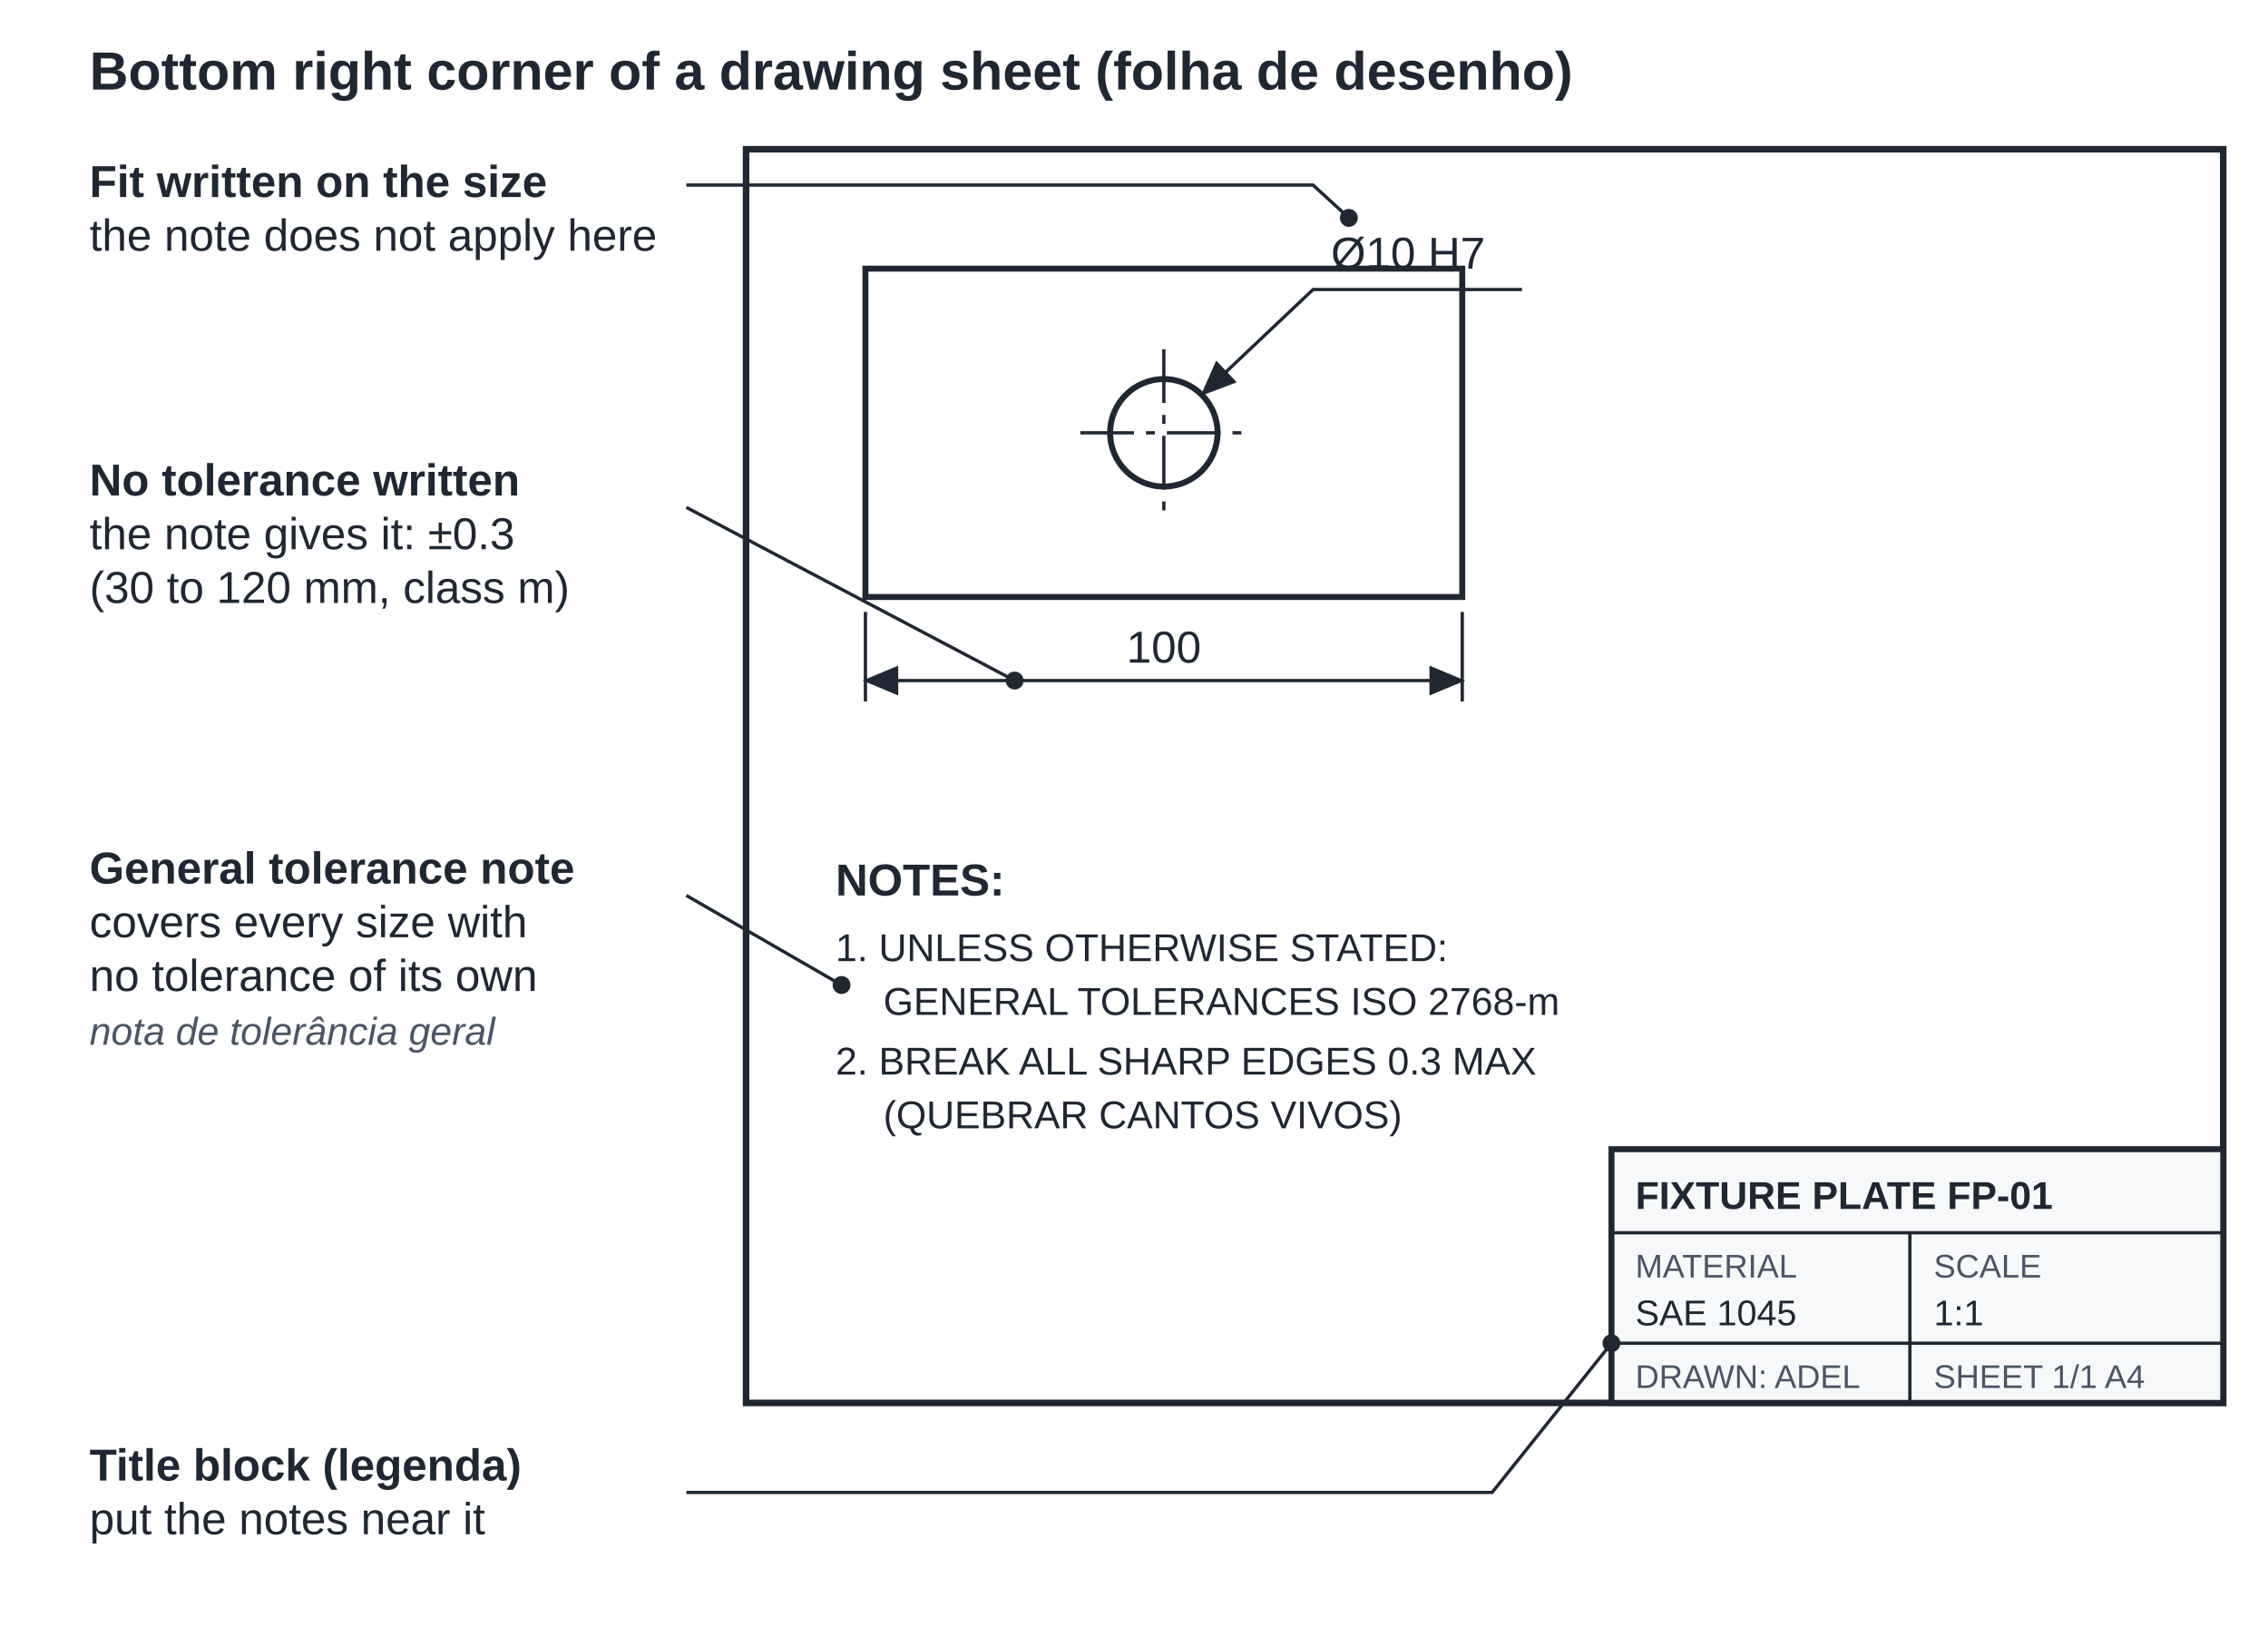
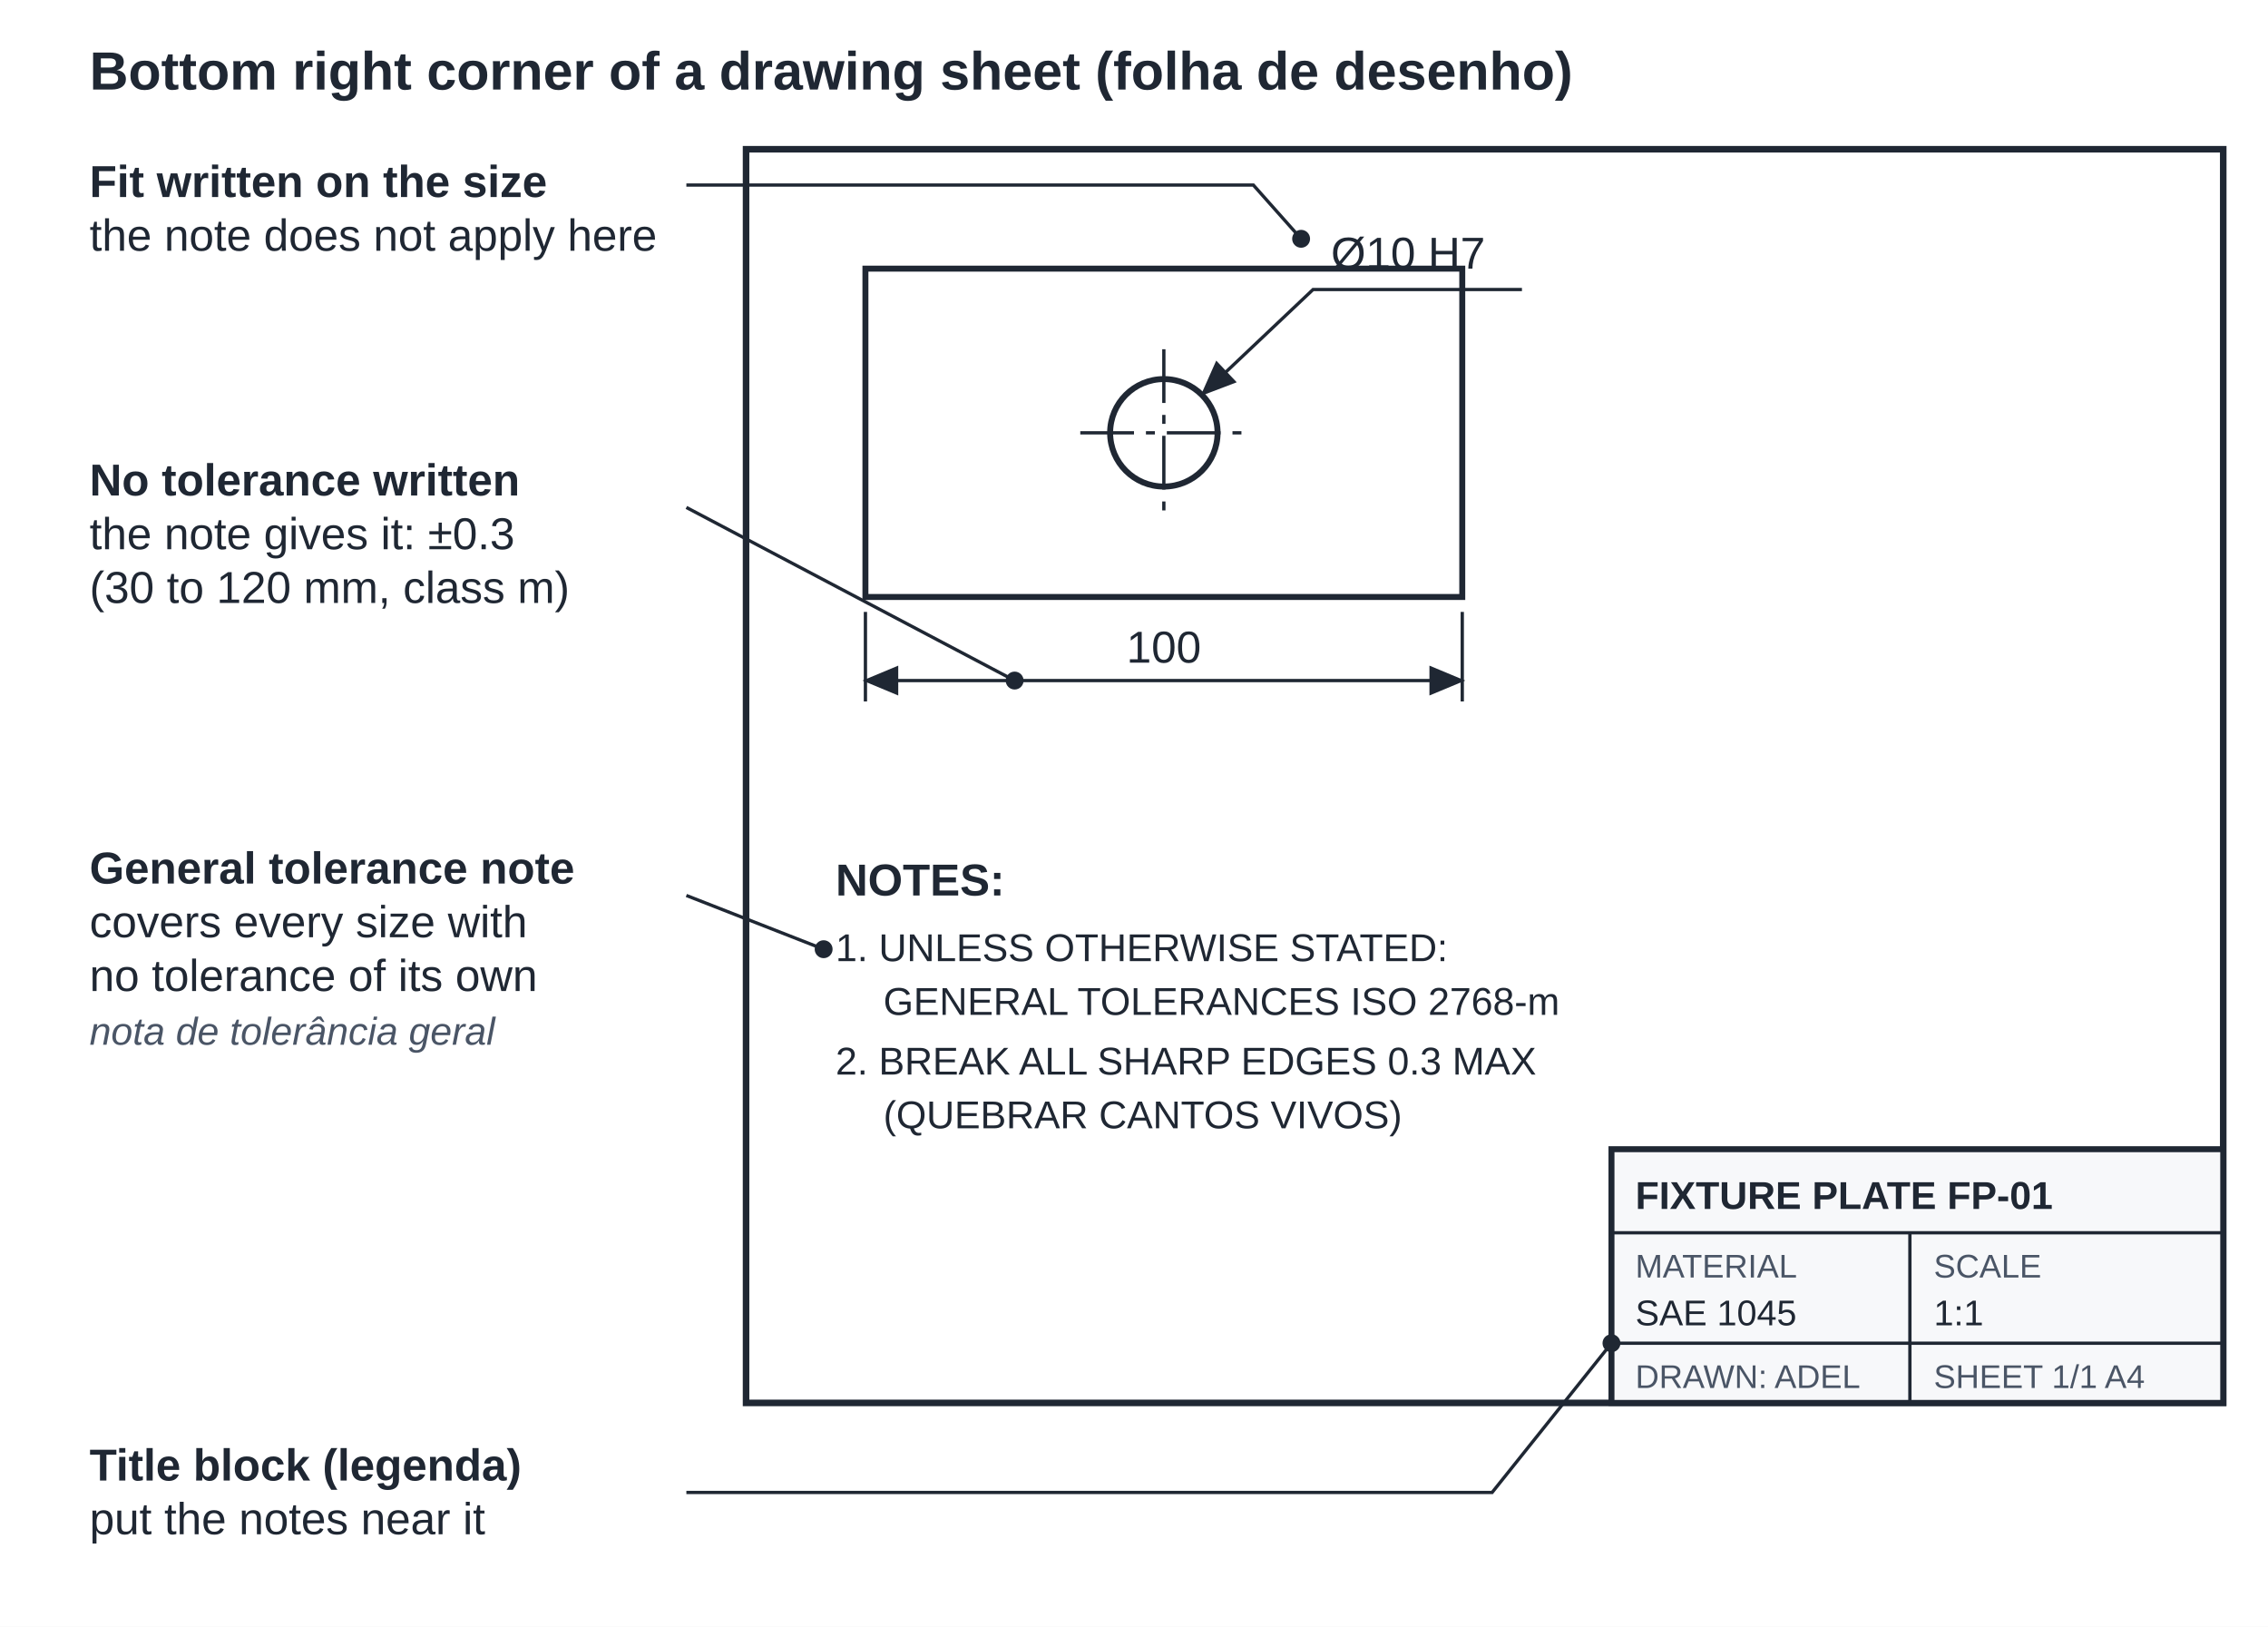
<svg xmlns="http://www.w3.org/2000/svg" id="svg-drw" viewBox="0 0 760 545" width="760" height="545" role="img" aria-label="Corner of a drawing with the ISO 2768-m general tolerance note and the title block">
  <style>
.g-ink{stroke:#1f2733;fill:none;stroke-width:2}
.g-thin{stroke:#1f2733;fill:none;stroke-width:1.1}
.g-cl{stroke:#1f2733;fill:none;stroke-width:1.1;stroke-dasharray:18 4 3 4}
.g-hid{stroke:#1f2733;fill:none;stroke-width:1.5;stroke-dasharray:7 4}
.g-t{font-family:Arial,Helvetica,sans-serif;font-size:15px;fill:#1f2733}
.g-b{font-family:Arial,Helvetica,sans-serif;font-size:15px;font-weight:700;fill:#1f2733}
.g-s{font-family:Arial,Helvetica,sans-serif;font-size:13px;fill:#4a5566}
.g-h{font-family:Arial,Helvetica,sans-serif;font-size:18px;font-weight:700;fill:#1f2733}
.g-pt{font-style:italic}
</style>
  <defs>
    <pattern id="hA-drw" patternUnits="userSpaceOnUse" width="9" height="9" patternTransform="rotate(45)">
      <rect width="9" height="9" fill="#ffffff" />
      <line x1="0" y1="0" x2="0" y2="9" stroke="#1f2733" stroke-width="1" />
    </pattern>
    <pattern id="hB-drw" patternUnits="userSpaceOnUse" width="9" height="9" patternTransform="rotate(-45)">
      <rect width="9" height="9" fill="#ffffff" />
      <line x1="0" y1="0" x2="0" y2="9" stroke="#1f2733" stroke-width="1" />
    </pattern>
    <pattern id="hS-drw" patternUnits="userSpaceOnUse" width="7" height="7" patternTransform="rotate(-45)">
      <rect width="7" height="7" fill="#eaf5ee" />
      <line x1="0" y1="0" x2="0" y2="7" stroke="#1f8a4c" stroke-width="1.1" />
    </pattern>
    <pattern id="hC-drw" patternUnits="userSpaceOnUse" width="7" height="7" patternTransform="rotate(45)">
      <rect width="7" height="7" fill="#f6e7d3" />
      <line x1="0" y1="0" x2="0" y2="7" stroke="#a86b2d" stroke-width="1.2" />
    </pattern>
    <pattern id="hG-drw" patternUnits="userSpaceOnUse" width="10" height="10" patternTransform="rotate(45)">
      <rect width="10" height="10" fill="#ffffff" />
      <line x1="0" y1="0" x2="0" y2="10" stroke="#1f2733" stroke-width="1" />
      <line x1="5" y1="0" x2="5" y2="10" stroke="#1f2733" stroke-width="0.5" />
+     </pattern>
+     <pattern id="hR-drw" patternUnits="userSpaceOnUse" width="5" height="5" patternTransform="rotate(-60)">
+       <rect width="5" height="5" fill="#f4f5f7" />
+       <line x1="0" y1="0" x2="0" y2="5" stroke="#1f2733" stroke-width="0.9" />
    </pattern>
    <marker id="dot-drw" markerWidth="8" markerHeight="8" refX="4" refY="4" markerUnits="userSpaceOnUse">
      <circle cx="4" cy="4" r="3" fill="#1f2733" />
    </marker>
    <marker id="arr-drw" markerWidth="12" markerHeight="10" refX="11" refY="5" orient="auto" markerUnits="userSpaceOnUse">
      <path d="M0,0 L12,5 L0,10 z" fill="#1f2733" />
    </marker>
    <marker id="arrs-drw" markerWidth="12" markerHeight="10" refX="1" refY="5" orient="auto" markerUnits="userSpaceOnUse">
      <path d="M12,0 L0,5 L12,10 z" fill="#1f2733" />
    </marker>
    <marker id="arrR-drw" markerWidth="14" markerHeight="12" refX="13" refY="6" orient="auto" markerUnits="userSpaceOnUse">
      <path d="M0,0 L14,6 L0,12 z" fill="#c0392b" />
    </marker>
    <marker id="arrB-drw" markerWidth="14" markerHeight="12" refX="13" refY="6" orient="auto" markerUnits="userSpaceOnUse">
      <path d="M0,0 L14,6 L0,12 z" fill="#2f6fde" />
    </marker>
  </defs>
  <rect x="0" y="0" width="760" height="545" fill="#ffffff" />
  <text class="g-h" x="30" y="30" text-anchor="start">Bottom right corner of a drawing sheet (folha de desenho)</text>
  <rect x="250" y="50" width="495" height="420" fill="#ffffff" stroke="#1f2733" stroke-width="2.2" />
  <rect x="290" y="90" width="200" height="110" fill="none" stroke="#1f2733" stroke-width="2" />
  <circle cx="390" cy="145" r="18" fill="none" stroke="#1f2733" stroke-width="2" />
  <line class="g-cl" x1="362" y1="145" x2="418" y2="145" />
  <line class="g-cl" x1="390" y1="117" x2="390" y2="173" />
  <line class="g-thin" x1="290" y1="205" x2="290" y2="235" />
  <line class="g-thin" x1="490" y1="205" x2="490" y2="235" />
  <line class="g-thin" x1="290" y1="228" x2="490" y2="228" marker-start="url(#arrs-drw)" marker-end="url(#arr-drw)" />
  <text class="g-t" x="390" y="222" text-anchor="middle">100</text>
  <polyline class="g-thin" points="403,132 440,97 510,97" marker-start="url(#arrs-drw)" />
  <text class="g-t" x="446" y="90" text-anchor="start">Ø10 H7</text>
  <text class="g-b" x="280" y="300" text-anchor="start">NOTES:</text>
  <text x="280" y="322" style="font:13px Arial;fill:#1f2733">1. UNLESS OTHERWISE STATED:</text>
  <text x="296" y="340" style="font:13px Arial;fill:#1f2733">GENERAL TOLERANCES ISO 2768-m</text>
  <text x="280" y="360" style="font:13px Arial;fill:#1f2733">2. BREAK ALL SHARP EDGES 0.3 MAX</text>
  <text x="296" y="378" style="font:13px Arial;fill:#1f2733">(QUEBRAR CANTOS VIVOS)</text>
  <rect x="540" y="385" width="205" height="85" fill="#f7f8fa" stroke="#1f2733" stroke-width="2" />
  <line class="g-thin" x1="540" y1="413" x2="745" y2="413" />
  <line class="g-thin" x1="540" y1="450" x2="745" y2="450" />
  <line class="g-thin" x1="640" y1="413" x2="640" y2="470" />
  <text x="548" y="405" style="font:700 13px Arial;fill:#1f2733">FIXTURE PLATE  FP-01</text>
  <text x="548" y="428" style="font:11px Arial;fill:#4a5566">MATERIAL</text>
  <text x="548" y="444" style="font:12px Arial;fill:#1f2733">SAE 1045</text>
  <text x="648" y="428" style="font:11px Arial;fill:#4a5566">SCALE</text>
  <text x="648" y="444" style="font:12px Arial;fill:#1f2733">1:1</text>
  <text x="548" y="465" style="font:11px Arial;fill:#4a5566">DRAWN: ADEL</text>
  <text x="648" y="465" style="font:11px Arial;fill:#4a5566">SHEET 1/1  A4</text>
-   <polyline class="g-thin" points="452,73 440,62 230,62" marker-start="url(#dot-drw)" />
+   <polyline class="g-thin" points="436,80 420,62 230,62" marker-start="url(#dot-drw)" />
  <text class="g-b" x="30" y="66" text-anchor="start">Fit written on the size</text>
  <text class="g-t" x="30" y="84" text-anchor="start">the note does not apply here</text>
  <polyline class="g-thin" points="340,228 230,170" marker-start="url(#dot-drw)" />
  <text class="g-b" x="30" y="166" text-anchor="start">No tolerance written</text>
  <text class="g-t" x="30" y="184" text-anchor="start">the note gives it: ±0.3</text>
  <text class="g-t" x="30" y="202" text-anchor="start">(30 to 120 mm, class m)</text>
-   <polyline class="g-thin" points="282,330 230,300" marker-start="url(#dot-drw)" />
+   <polyline class="g-thin" points="276,318 230,300" marker-start="url(#dot-drw)" />
  <text class="g-b" x="30" y="296" text-anchor="start">General tolerance note</text>
  <text class="g-t" x="30" y="314" text-anchor="start">covers every size with</text>
  <text class="g-t" x="30" y="332" text-anchor="start">no tolerance of its own</text>
  <text class="g-s g-pt" x="30" y="350" text-anchor="start">nota de tolerância geral</text>
  <polyline class="g-thin" points="540,450 500,500 230,500" marker-start="url(#dot-drw)" />
  <text class="g-b" x="30" y="496" text-anchor="start">Title block (legenda)</text>
  <text class="g-t" x="30" y="514" text-anchor="start">put the notes near it</text>
</svg>
